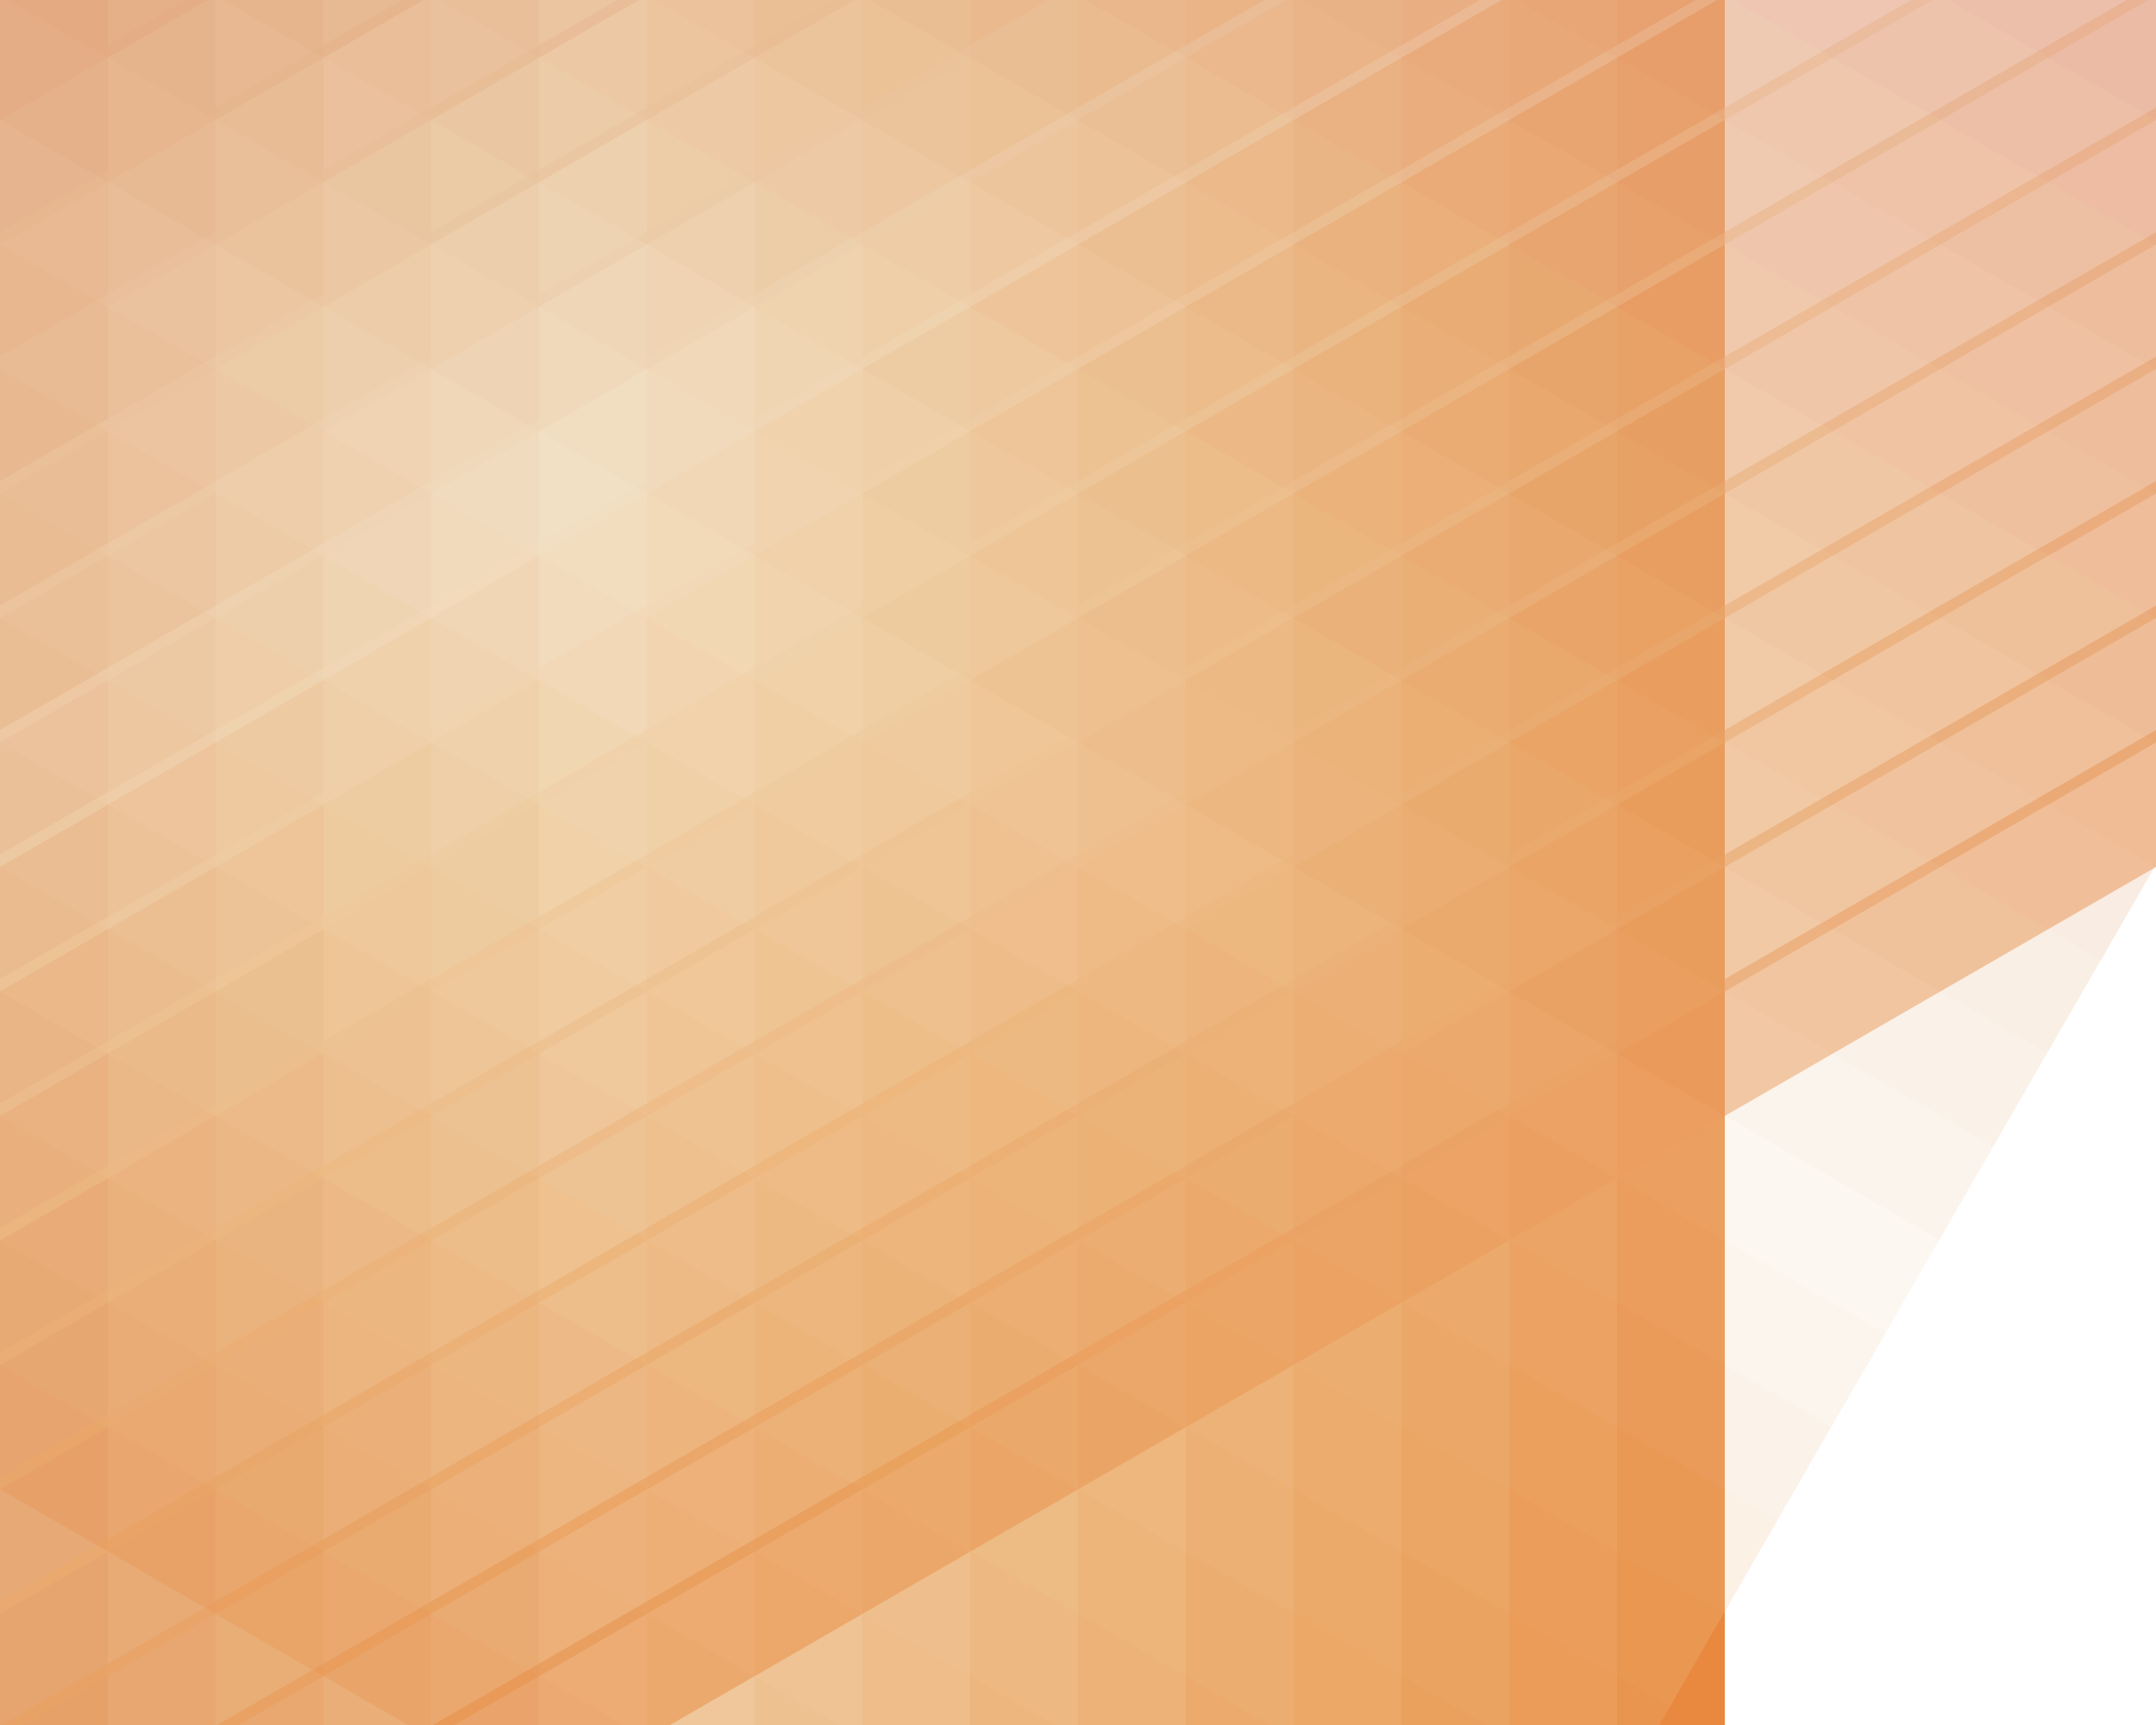
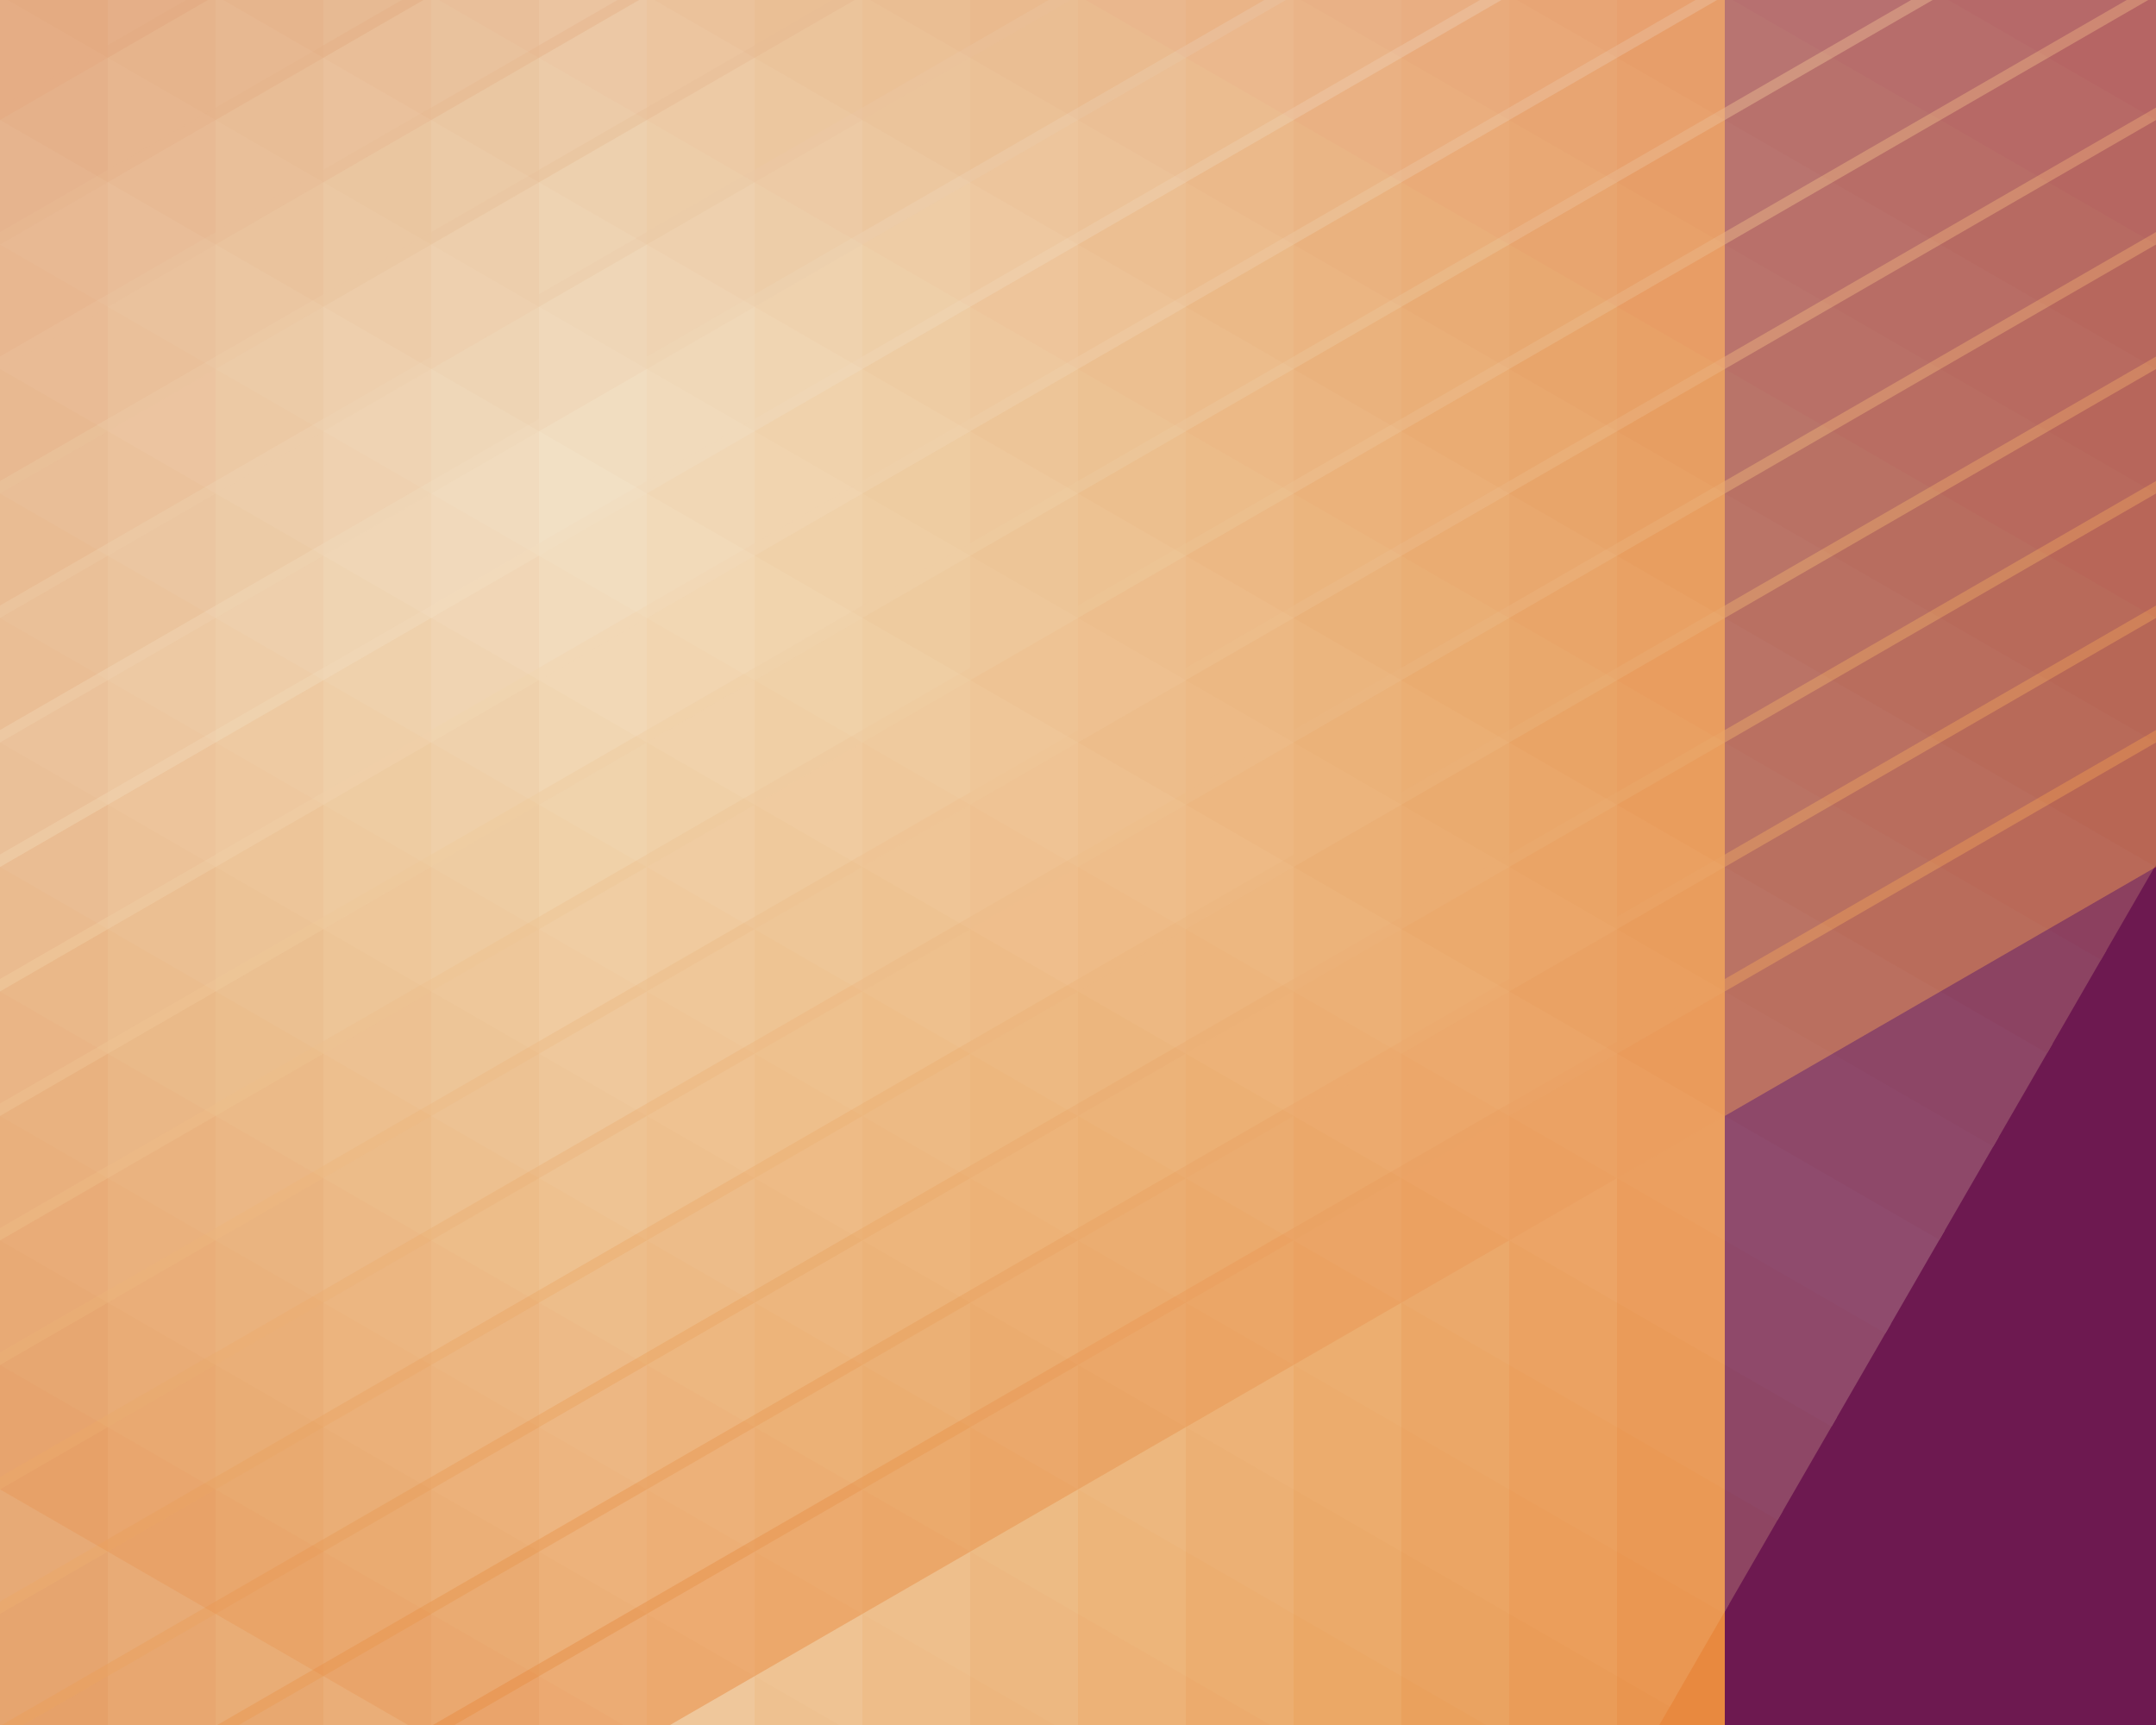
<svg xmlns="http://www.w3.org/2000/svg" viewBox="0 0 2000 1600">
-   <rect fill="#000000" fill-opacity="0" width="2000" height="1600" />
+   <rect fill="#6D1950" width="2000" height="1600" />
  <defs>
    <rect id="a" x="-2000" width="6000" height="220">
      <animate attributeName="height" dur="4s" values="0; 300; 220" keyTimes="0; 0.45; 1" repeatCount="1" />
    </rect>
    <g id="b">
      <use href="#a" fill="#E8893F" y="-1400" />
      <use href="#a" fill="#e9934b" y="-1200" />
      <use href="#a" fill="#ea9c57" y="-1000" />
      <use href="#a" fill="#eba563" y="-800" />
      <use href="#a" fill="#ecae70" y="-600" />
      <use href="#a" fill="#edb77e" y="-400" />
      <use href="#a" fill="#eebf8b" y="-200" />
      <use href="#a" fill="#efc899" />
      <use href="#a" fill="#f0d0a7" y="200" />
      <use href="#a" fill="#f2d8b6" y="400" />
      <use href="#a" fill="#F3E0C5" y="600" />
      <use href="#a" fill="#efd5b5" y="800" />
      <use href="#a" fill="#eccaa6" y="1000" />
      <use href="#a" fill="#e9be97" y="1200" />
      <use href="#a" fill="#e6b28a" y="1400" />
      <use href="#a" fill="#e3a67d" y="1600" />
      <use href="#a" fill="#e09a71" y="1800" />
      <use href="#a" fill="#de8d67" y="2000" />
      <use href="#a" fill="#db805e" y="2200" />
      <use href="#a" fill="#d87355" y="2400" />
      <use href="#a" fill="#d4644f" y="2600" />
      <use href="#a" fill="#d15549" y="2800" />
      <use href="#a" fill="#CD4545" y="3000" />
    </g>
  </defs>
  <g transform="">
    <g transform="" style="transform-origin:center">
      <g transform="scale(.5)" style="transform-origin:center">
        <use href="#b" transform="rotate(90 1000 800)" />
        <use fill-opacity="0.5" href="#b" transform="rotate(150 1000 800)" />
        <use opacity=".25" href="#b" transform="rotate(210 1000 800)" />
      </g>
    </g>
  </g>
</svg>
